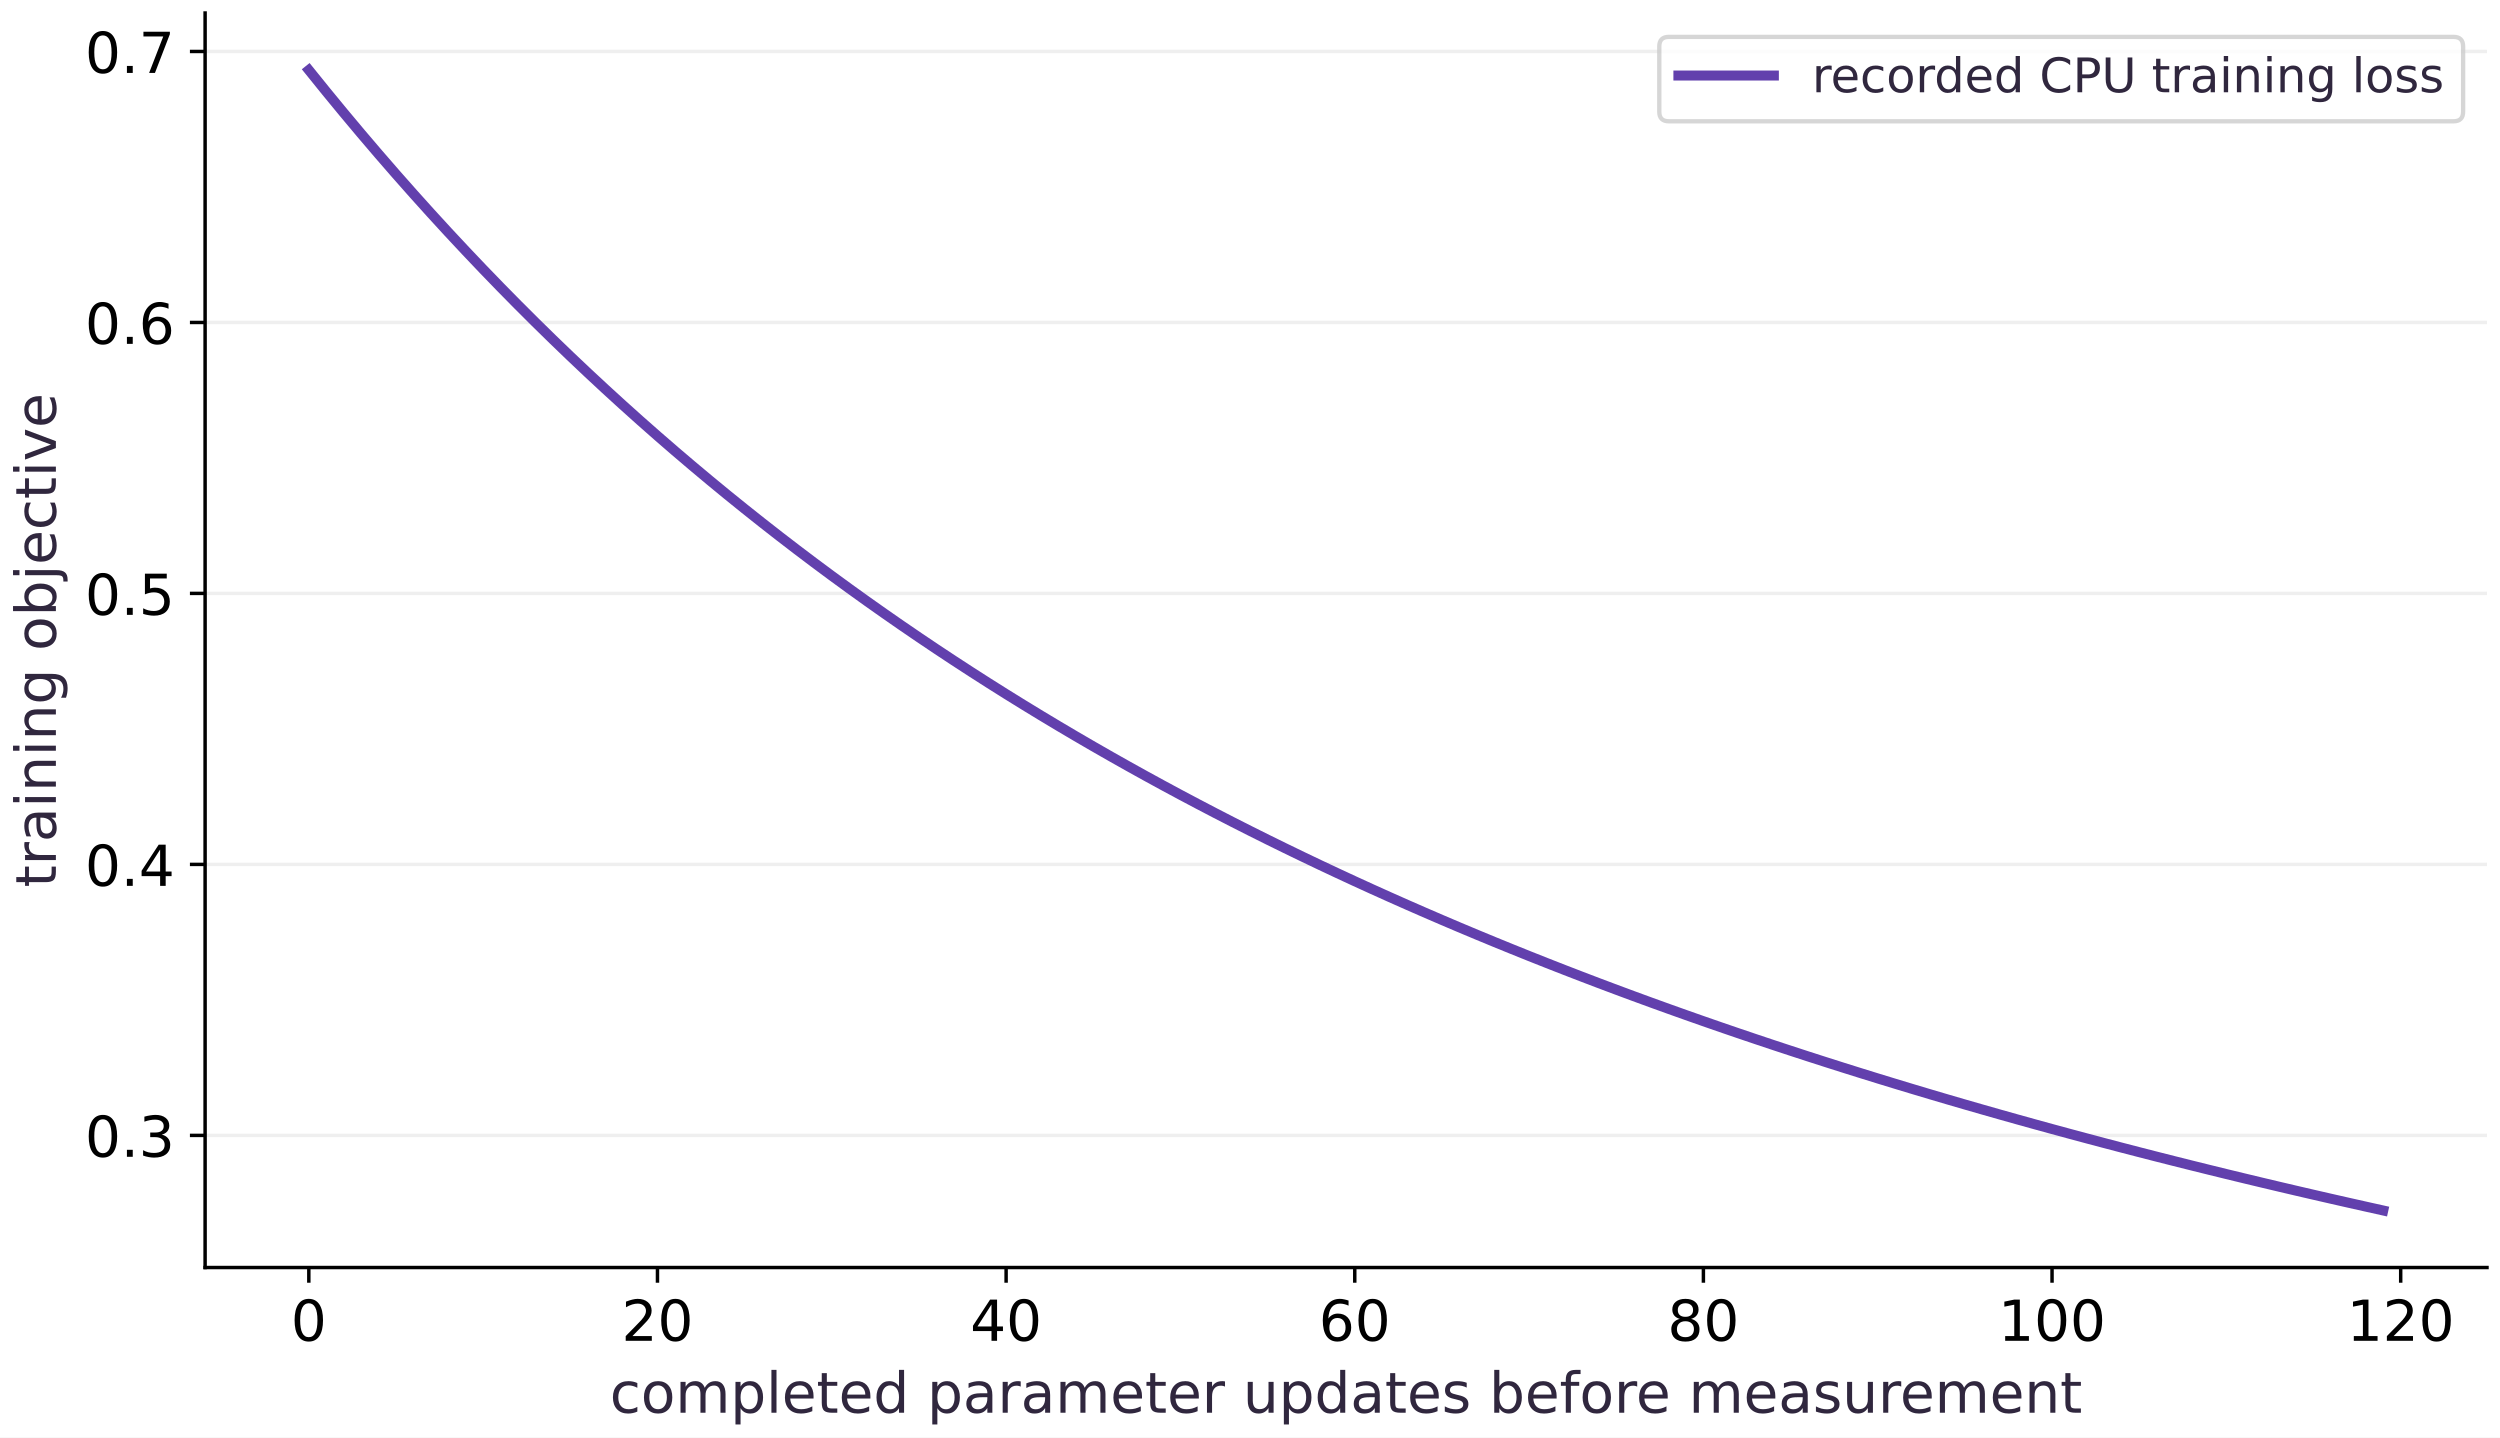
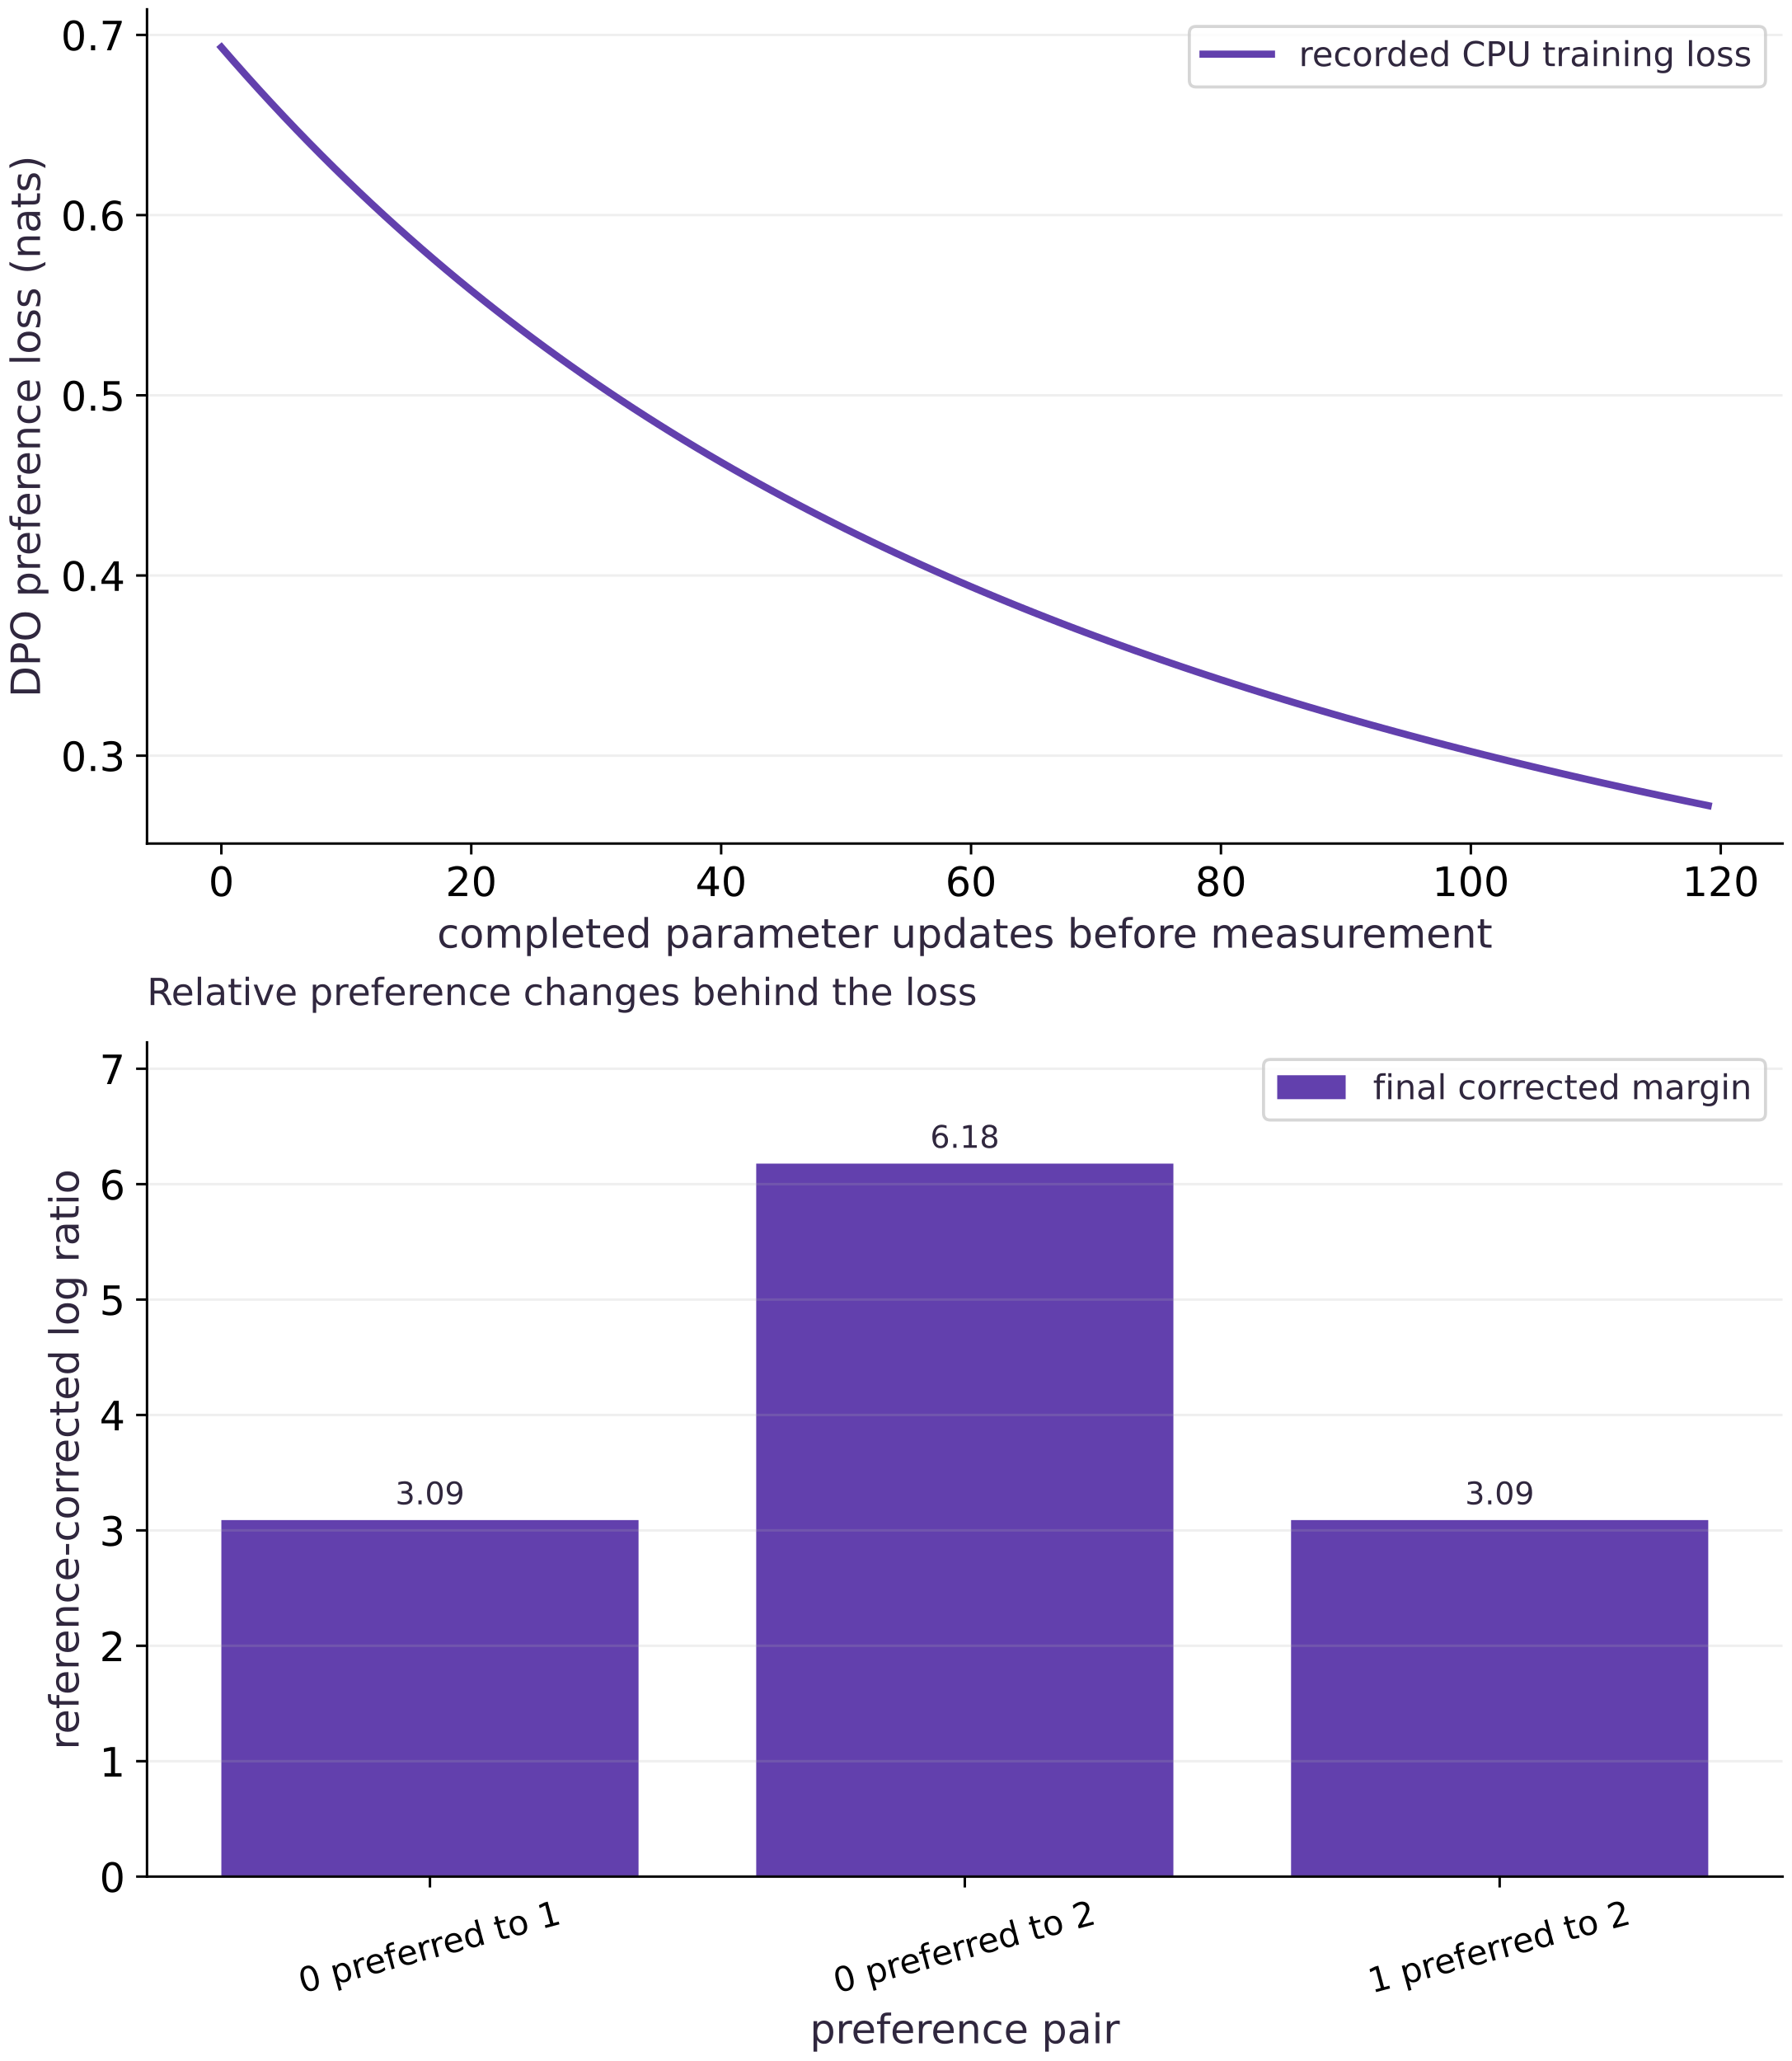
- <svg xmlns="http://www.w3.org/2000/svg" xmlns:xlink="http://www.w3.org/1999/xlink" width="576pt" height="331.2pt" viewBox="0 0 576 331.2" version="1.1">
+ <svg xmlns="http://www.w3.org/2000/svg" xmlns:xlink="http://www.w3.org/1999/xlink" width="576pt" height="662.4pt" viewBox="0 0 576 662.4" version="1.1">
  <defs>
    <style type="text/css">*{stroke-linejoin: round; stroke-linecap: butt}</style>
  </defs>
  <g id="figure_1">
    <g id="patch_1">
-       <path d="M 0 331.2  L 576 331.2  L 576 0  L 0 0  z " style="fill: #ffffff" />
+       <path d="M 0 662.4  L 576 662.4  L 576 0  L 0 0  z " style="fill: #ffffff" />
    </g>
    <g id="axes_1">
      <g id="patch_2">
-         <path d="M 47.256 292.037  L 573 292.037  L 573 3  L 47.256 3  z " style="fill: #ffffff" />
+         <path d="M 47.256 271.114  L 573 271.114  L 573 3  L 47.256 3  z " style="fill: #ffffff" />
      </g>
      <g id="matplotlib.axis_1">
        <g id="xtick_1">
          <g id="line2d_1">
            <defs>
              <path id="m3a3a79400b" d="M 0 0  L 0 3.5  " style="stroke: #000000; stroke-width: 0.8" />
            </defs>
            <g>
-               <use xlink:href="#m3a3a79400b" x="71.153" y="292.037" style="stroke: #000000; stroke-width: 0.8" />
+               <use xlink:href="#m3a3a79400b" x="71.153" y="271.114" style="stroke: #000000; stroke-width: 0.8" />
            </g>
          </g>
          <g id="text_1">
-             <text style="font-size: 13px; font-family: 'DejaVu Sans'; text-anchor: middle" x="71.153" y="308.915" transform="rotate(-0 71.15332 308.9146)">0</text>
+             <text style="font-size: 13px; font-family: 'DejaVu Sans'; text-anchor: middle" x="71.153" y="287.992" transform="rotate(-0 71.15332 287.9924)">0</text>
          </g>
        </g>
        <g id="xtick_2">
          <g id="line2d_2">
            <g>
-               <use xlink:href="#m3a3a79400b" x="151.481" y="292.037" style="stroke: #000000; stroke-width: 0.8" />
+               <use xlink:href="#m3a3a79400b" x="151.481" y="271.114" style="stroke: #000000; stroke-width: 0.8" />
            </g>
          </g>
          <g id="text_2">
-             <text style="font-size: 13px; font-family: 'DejaVu Sans'; text-anchor: middle" x="151.481" y="308.915" transform="rotate(-0 151.4809 308.9146)">20</text>
+             <text style="font-size: 13px; font-family: 'DejaVu Sans'; text-anchor: middle" x="151.481" y="287.992" transform="rotate(-0 151.4809 287.9924)">20</text>
          </g>
        </g>
        <g id="xtick_3">
          <g id="line2d_3">
            <g>
-               <use xlink:href="#m3a3a79400b" x="231.808" y="292.037" style="stroke: #000000; stroke-width: 0.8" />
+               <use xlink:href="#m3a3a79400b" x="231.808" y="271.114" style="stroke: #000000; stroke-width: 0.8" />
            </g>
          </g>
          <g id="text_3">
-             <text style="font-size: 13px; font-family: 'DejaVu Sans'; text-anchor: middle" x="231.808" y="308.915" transform="rotate(-0 231.8084 308.9146)">40</text>
+             <text style="font-size: 13px; font-family: 'DejaVu Sans'; text-anchor: middle" x="231.808" y="287.992" transform="rotate(-0 231.8084 287.9924)">40</text>
          </g>
        </g>
        <g id="xtick_4">
          <g id="line2d_4">
            <g>
-               <use xlink:href="#m3a3a79400b" x="312.136" y="292.037" style="stroke: #000000; stroke-width: 0.8" />
+               <use xlink:href="#m3a3a79400b" x="312.136" y="271.114" style="stroke: #000000; stroke-width: 0.8" />
            </g>
          </g>
          <g id="text_4">
-             <text style="font-size: 13px; font-family: 'DejaVu Sans'; text-anchor: middle" x="312.136" y="308.915" transform="rotate(-0 312.136 308.9146)">60</text>
+             <text style="font-size: 13px; font-family: 'DejaVu Sans'; text-anchor: middle" x="312.136" y="287.992" transform="rotate(-0 312.136 287.9924)">60</text>
          </g>
        </g>
        <g id="xtick_5">
          <g id="line2d_5">
            <g>
-               <use xlink:href="#m3a3a79400b" x="392.464" y="292.037" style="stroke: #000000; stroke-width: 0.8" />
+               <use xlink:href="#m3a3a79400b" x="392.464" y="271.114" style="stroke: #000000; stroke-width: 0.8" />
            </g>
          </g>
          <g id="text_5">
-             <text style="font-size: 13px; font-family: 'DejaVu Sans'; text-anchor: middle" x="392.464" y="308.915" transform="rotate(-0 392.4636 308.9146)">80</text>
+             <text style="font-size: 13px; font-family: 'DejaVu Sans'; text-anchor: middle" x="392.464" y="287.992" transform="rotate(-0 392.4636 287.9924)">80</text>
          </g>
        </g>
        <g id="xtick_6">
          <g id="line2d_6">
            <g>
-               <use xlink:href="#m3a3a79400b" x="472.791" y="292.037" style="stroke: #000000; stroke-width: 0.8" />
+               <use xlink:href="#m3a3a79400b" x="472.791" y="271.114" style="stroke: #000000; stroke-width: 0.8" />
            </g>
          </g>
          <g id="text_6">
-             <text style="font-size: 13px; font-family: 'DejaVu Sans'; text-anchor: middle" x="472.791" y="308.915" transform="rotate(-0 472.7911 308.9146)">100</text>
+             <text style="font-size: 13px; font-family: 'DejaVu Sans'; text-anchor: middle" x="472.791" y="287.992" transform="rotate(-0 472.7911 287.9924)">100</text>
          </g>
        </g>
        <g id="xtick_7">
          <g id="line2d_7">
            <g>
-               <use xlink:href="#m3a3a79400b" x="553.119" y="292.037" style="stroke: #000000; stroke-width: 0.8" />
+               <use xlink:href="#m3a3a79400b" x="553.119" y="271.114" style="stroke: #000000; stroke-width: 0.8" />
            </g>
          </g>
          <g id="text_7">
-             <text style="font-size: 13px; font-family: 'DejaVu Sans'; text-anchor: middle" x="553.119" y="308.915" transform="rotate(-0 553.1187 308.9146)">120</text>
+             <text style="font-size: 13px; font-family: 'DejaVu Sans'; text-anchor: middle" x="553.119" y="287.992" transform="rotate(-0 553.1187 287.9924)">120</text>
          </g>
        </g>
        <g id="text_8">
-           <text style="font-size: 13px; font-family: 'DejaVu Sans'; text-anchor: middle; fill: #30273e" x="310.128" y="325.496" transform="rotate(-0 310.1278 325.4962)">completed parameter updates before measurement</text>
+           <text style="font-size: 13px; font-family: 'DejaVu Sans'; text-anchor: middle; fill: #30273e" x="310.128" y="304.574" transform="rotate(-0 310.1278 304.574)">completed parameter updates before measurement</text>
        </g>
      </g>
      <g id="matplotlib.axis_2">
        <g id="ytick_1">
          <g id="line2d_8">
-             <path d="M 47.256 261.591  L 573 261.591  " clip-path="url(#p4a08c167de)" style="fill: none; stroke: #b0b0b0; stroke-opacity: 0.2; stroke-width: 0.8; stroke-linecap: square" />
+             <path d="M 47.256 242.873  L 573 242.873  " clip-path="url(#pd8391041f6)" style="fill: none; stroke: #b0b0b0; stroke-opacity: 0.2; stroke-width: 0.8; stroke-linecap: square" />
          </g>
          <g id="line2d_9">
            <defs>
              <path id="m356d4d3bf8" d="M 0 0  L -3.5 0  " style="stroke: #000000; stroke-width: 0.8" />
            </defs>
            <g>
-               <use xlink:href="#m356d4d3bf8" x="47.256" y="261.591" style="stroke: #000000; stroke-width: 0.8" />
+               <use xlink:href="#m356d4d3bf8" x="47.256" y="242.873" style="stroke: #000000; stroke-width: 0.8" />
            </g>
          </g>
          <g id="text_9">
-             <text style="font-size: 13px; font-family: 'DejaVu Sans'; text-anchor: end" x="40.256" y="266.53" transform="rotate(-0 40.25587 266.5299)">0.3</text>
+             <text style="font-size: 13px; font-family: 'DejaVu Sans'; text-anchor: end" x="40.256" y="247.812" transform="rotate(-0 40.25587 247.8116)">0.3</text>
          </g>
        </g>
        <g id="ytick_2">
          <g id="line2d_10">
-             <path d="M 47.256 199.158  L 573 199.158  " clip-path="url(#p4a08c167de)" style="fill: none; stroke: #b0b0b0; stroke-opacity: 0.2; stroke-width: 0.8; stroke-linecap: square" />
+             <path d="M 47.256 184.959  L 573 184.959  " clip-path="url(#pd8391041f6)" style="fill: none; stroke: #b0b0b0; stroke-opacity: 0.2; stroke-width: 0.8; stroke-linecap: square" />
          </g>
          <g id="line2d_11">
            <g>
-               <use xlink:href="#m356d4d3bf8" x="47.256" y="199.158" style="stroke: #000000; stroke-width: 0.8" />
+               <use xlink:href="#m356d4d3bf8" x="47.256" y="184.959" style="stroke: #000000; stroke-width: 0.8" />
            </g>
          </g>
          <g id="text_10">
-             <text style="font-size: 13px; font-family: 'DejaVu Sans'; text-anchor: end" x="40.256" y="204.097" transform="rotate(-0 40.25587 204.0971)">0.4</text>
+             <text style="font-size: 13px; font-family: 'DejaVu Sans'; text-anchor: end" x="40.256" y="189.898" transform="rotate(-0 40.25587 189.8981)">0.4</text>
          </g>
        </g>
        <g id="ytick_3">
          <g id="line2d_12">
-             <path d="M 47.256 136.725  L 573 136.725  " clip-path="url(#p4a08c167de)" style="fill: none; stroke: #b0b0b0; stroke-opacity: 0.2; stroke-width: 0.8; stroke-linecap: square" />
+             <path d="M 47.256 127.046  L 573 127.046  " clip-path="url(#pd8391041f6)" style="fill: none; stroke: #b0b0b0; stroke-opacity: 0.2; stroke-width: 0.8; stroke-linecap: square" />
          </g>
          <g id="line2d_13">
            <g>
-               <use xlink:href="#m356d4d3bf8" x="47.256" y="136.725" style="stroke: #000000; stroke-width: 0.8" />
+               <use xlink:href="#m356d4d3bf8" x="47.256" y="127.046" style="stroke: #000000; stroke-width: 0.8" />
            </g>
          </g>
          <g id="text_11">
-             <text style="font-size: 13px; font-family: 'DejaVu Sans'; text-anchor: end" x="40.256" y="141.664" transform="rotate(-0 40.25587 141.6644)">0.5</text>
+             <text style="font-size: 13px; font-family: 'DejaVu Sans'; text-anchor: end" x="40.256" y="131.985" transform="rotate(-0 40.25587 131.9845)">0.5</text>
          </g>
        </g>
        <g id="ytick_4">
          <g id="line2d_14">
-             <path d="M 47.256 74.293  L 573 74.293  " clip-path="url(#p4a08c167de)" style="fill: none; stroke: #b0b0b0; stroke-opacity: 0.2; stroke-width: 0.8; stroke-linecap: square" />
+             <path d="M 47.256 69.132  L 573 69.132  " clip-path="url(#pd8391041f6)" style="fill: none; stroke: #b0b0b0; stroke-opacity: 0.2; stroke-width: 0.8; stroke-linecap: square" />
          </g>
          <g id="line2d_15">
            <g>
-               <use xlink:href="#m356d4d3bf8" x="47.256" y="74.293" style="stroke: #000000; stroke-width: 0.8" />
+               <use xlink:href="#m356d4d3bf8" x="47.256" y="69.132" style="stroke: #000000; stroke-width: 0.8" />
            </g>
          </g>
          <g id="text_12">
-             <text style="font-size: 13px; font-family: 'DejaVu Sans'; text-anchor: end" x="40.256" y="79.232" transform="rotate(-0 40.25587 79.2316)">0.6</text>
+             <text style="font-size: 13px; font-family: 'DejaVu Sans'; text-anchor: end" x="40.256" y="74.071" transform="rotate(-0 40.25587 74.07103)">0.6</text>
          </g>
        </g>
        <g id="ytick_5">
          <g id="line2d_16">
-             <path d="M 47.256 11.86  L 573 11.86  " clip-path="url(#p4a08c167de)" style="fill: none; stroke: #b0b0b0; stroke-opacity: 0.2; stroke-width: 0.8; stroke-linecap: square" />
+             <path d="M 47.256 11.219  L 573 11.219  " clip-path="url(#pd8391041f6)" style="fill: none; stroke: #b0b0b0; stroke-opacity: 0.2; stroke-width: 0.8; stroke-linecap: square" />
          </g>
          <g id="line2d_17">
            <g>
-               <use xlink:href="#m356d4d3bf8" x="47.256" y="11.86" style="stroke: #000000; stroke-width: 0.8" />
+               <use xlink:href="#m356d4d3bf8" x="47.256" y="11.219" style="stroke: #000000; stroke-width: 0.8" />
            </g>
          </g>
          <g id="text_13">
-             <text style="font-size: 13px; font-family: 'DejaVu Sans'; text-anchor: end" x="40.256" y="16.799" transform="rotate(-0 40.25587 16.79884)">0.7</text>
+             <text style="font-size: 13px; font-family: 'DejaVu Sans'; text-anchor: end" x="40.256" y="16.158" transform="rotate(-0 40.25587 16.15753)">0.7</text>
          </g>
        </g>
        <g id="text_14">
-           <text style="font-size: 13px; font-family: 'DejaVu Sans'; text-anchor: middle; fill: #30273e" x="12.878" y="147.518" transform="rotate(-90 12.87821 147.5184)">training objective</text>
+           <text style="font-size: 13px; font-family: 'DejaVu Sans'; text-anchor: middle; fill: #30273e" x="12.878" y="137.057" transform="rotate(-90 12.87821 137.0574)">DPO preference loss (nats)</text>
        </g>
      </g>
      <g id="line2d_18">
-         <path d="M 71.153 16.138  L 75.17 21.11  L 79.186 25.993  L 83.202 30.789  L 87.219 35.499  L 91.235 40.124  L 95.252 44.667  L 99.268 49.129  L 103.284 53.511  L 107.301 57.815  L 111.317 62.042  L 115.333 66.195  L 119.35 70.274  L 123.366 74.28  L 127.383 78.216  L 131.399 82.083  L 135.415 85.882  L 139.432 89.615  L 143.448 93.282  L 147.464 96.885  L 151.481 100.426  L 155.497 103.906  L 159.514 107.325  L 163.53 110.686  L 167.546 113.99  L 171.563 117.237  L 175.579 120.428  L 179.596 123.566  L 183.612 126.651  L 187.628 129.684  L 191.645 132.666  L 195.661 135.598  L 199.677 138.482  L 203.694 141.318  L 207.71 144.107  L 211.727 146.851  L 215.743 149.55  L 219.759 152.205  L 223.776 154.818  L 227.792 157.388  L 231.808 159.917  L 235.825 162.406  L 239.841 164.855  L 243.858 167.265  L 247.874 169.638  L 251.89 171.974  L 255.907 174.273  L 259.923 176.537  L 263.939 178.766  L 267.956 180.961  L 271.972 183.122  L 275.989 185.251  L 280.005 187.348  L 284.021 189.413  L 288.038 191.447  L 292.054 193.451  L 296.07 195.425  L 300.087 197.371  L 304.103 199.288  L 308.12 201.177  L 312.136 203.039  L 316.152 204.874  L 320.169 206.682  L 324.185 208.465  L 328.202 210.223  L 332.218 211.956  L 336.234 213.665  L 340.251 215.35  L 344.267 217.012  L 348.283 218.65  L 352.3 220.267  L 356.316 221.861  L 360.333 223.434  L 364.349 224.985  L 368.365 226.516  L 372.382 228.026  L 376.398 229.516  L 380.414 230.987  L 384.431 232.438  L 388.447 233.87  L 392.464 235.284  L 396.48 236.68  L 400.496 238.057  L 404.513 239.417  L 408.529 240.76  L 412.545 242.085  L 416.562 243.395  L 420.578 244.687  L 424.595 245.964  L 428.611 247.225  L 432.627 248.47  L 436.644 249.7  L 440.66 250.915  L 444.676 252.116  L 448.693 253.302  L 452.709 254.474  L 456.726 255.631  L 460.742 256.775  L 464.758 257.906  L 468.775 259.023  L 472.791 260.128  L 476.808 261.219  L 480.824 262.298  L 484.84 263.364  L 488.857 264.419  L 492.873 265.461  L 496.889 266.492  L 500.906 267.511  L 504.922 268.518  L 508.939 269.514  L 512.955 270.5  L 516.971 271.474  L 520.988 272.438  L 525.004 273.391  L 529.02 274.334  L 533.037 275.267  L 537.053 276.189  L 541.07 277.102  L 545.086 278.005  L 549.102 278.899  " clip-path="url(#p4a08c167de)" style="fill: none; stroke: #6240ad; stroke-width: 2.3; stroke-linecap: square" />
+         <path d="M 71.153 15.187  L 75.17 19.799  L 79.186 24.329  L 83.202 28.778  L 87.219 33.146  L 91.235 37.437  L 95.252 41.651  L 99.268 45.79  L 103.284 49.854  L 107.301 53.847  L 111.317 57.768  L 115.333 61.62  L 119.35 65.404  L 123.366 69.121  L 127.383 72.772  L 131.399 76.359  L 135.415 79.883  L 139.432 83.345  L 143.448 86.747  L 147.464 90.089  L 151.481 93.374  L 155.497 96.602  L 159.514 99.774  L 163.53 102.891  L 167.546 105.956  L 171.563 108.967  L 175.579 111.928  L 179.596 114.839  L 183.612 117.7  L 187.628 120.513  L 191.645 123.28  L 195.661 126  L 199.677 128.675  L 203.694 131.306  L 207.71 133.893  L 211.727 136.438  L 215.743 138.942  L 219.759 141.405  L 223.776 143.828  L 227.792 146.212  L 231.808 148.558  L 235.825 150.867  L 239.841 153.139  L 243.858 155.375  L 247.874 157.576  L 251.89 159.743  L 255.907 161.876  L 259.923 163.976  L 263.939 166.043  L 267.956 168.079  L 271.972 170.084  L 275.989 172.059  L 280.005 174.003  L 284.021 175.919  L 288.038 177.806  L 292.054 179.665  L 296.07 181.496  L 300.087 183.301  L 304.103 185.079  L 308.12 186.832  L 312.136 188.559  L 316.152 190.261  L 320.169 191.939  L 324.185 193.593  L 328.202 195.223  L 332.218 196.831  L 336.234 198.416  L 340.251 199.979  L 344.267 201.52  L 348.283 203.04  L 352.3 204.54  L 356.316 206.019  L 360.333 207.477  L 364.349 208.917  L 368.365 210.336  L 372.382 211.737  L 376.398 213.12  L 380.414 214.484  L 384.431 215.83  L 388.447 217.159  L 392.464 218.47  L 396.48 219.764  L 400.496 221.042  L 404.513 222.304  L 408.529 223.549  L 412.545 224.779  L 416.562 225.993  L 420.578 227.193  L 424.595 228.377  L 428.611 229.546  L 432.627 230.702  L 436.644 231.843  L 440.66 232.97  L 444.676 234.083  L 448.693 235.183  L 452.709 236.27  L 456.726 237.344  L 460.742 238.406  L 464.758 239.454  L 468.775 240.491  L 472.791 241.515  L 476.808 242.528  L 480.824 243.528  L 484.84 244.518  L 488.857 245.496  L 492.873 246.463  L 496.889 247.419  L 500.906 248.364  L 504.922 249.298  L 508.939 250.223  L 512.955 251.136  L 516.971 252.04  L 520.988 252.934  L 525.004 253.819  L 529.02 254.693  L 533.037 255.558  L 537.053 256.414  L 541.07 257.261  L 545.086 258.099  L 549.102 258.927  " clip-path="url(#pd8391041f6)" style="fill: none; stroke: #6240ad; stroke-width: 2.3; stroke-linecap: square" />
      </g>
      <g id="patch_3">
-         <path d="M 47.256 292.037  L 47.256 3  " style="fill: none; stroke: #000000; stroke-width: 0.8; stroke-linejoin: miter; stroke-linecap: square" />
+         <path d="M 47.256 271.114  L 47.256 3  " style="fill: none; stroke: #000000; stroke-width: 0.8; stroke-linejoin: miter; stroke-linecap: square" />
      </g>
      <g id="patch_4">
-         <path d="M 47.256 292.037  L 573 292.037  " style="fill: none; stroke: #000000; stroke-width: 0.8; stroke-linejoin: miter; stroke-linecap: square" />
+         <path d="M 47.256 271.114  L 573 271.114  " style="fill: none; stroke: #000000; stroke-width: 0.8; stroke-linejoin: miter; stroke-linecap: square" />
      </g>
      <g id="legend_1">
        <g id="patch_5">
          <path d="M 384.501 27.946  L 565.3 27.946  Q 567.5 27.946 567.5 25.746  L 567.5 10.7  Q 567.5 8.5 565.3 8.5  L 384.501 8.5  Q 382.301 8.5 382.301 10.7  L 382.301 25.746  Q 382.301 27.946 384.501 27.946  z " style="fill: #ffffff; opacity: 0.8; stroke: #cccccc; stroke-linejoin: miter" />
        </g>
        <g id="line2d_19">
          <path d="M 386.701 17.409  L 397.701 17.409  L 408.701 17.409  " style="fill: none; stroke: #6240ad; stroke-width: 2.3; stroke-linecap: square" />
        </g>
        <g id="text_15">
          <text style="font-size: 11px; font-family: 'DejaVu Sans'; text-anchor: start; fill: #30273e" x="417.501" y="21.259" transform="rotate(-0 417.501 21.25852)">recorded CPU training loss</text>
        </g>
      </g>
    </g>
+     <g id="axes_2">
+       <g id="patch_6">
+         <path d="M 47.256 603.134  L 573 603.134  L 573 335.02  L 47.256 335.02  z " style="fill: #ffffff" />
+       </g>
+       <g id="patch_7">
+         <path d="M 71.153 603.134  L 205.254 603.134  L 205.254 488.555  L 71.153 488.555  z " clip-path="url(#p5e510b09dd)" style="fill: #6240ad" />
+       </g>
+       <g id="patch_8">
+         <path d="M 243.077 603.134  L 377.178 603.134  L 377.178 373.976  L 243.077 373.976  z " clip-path="url(#p5e510b09dd)" style="fill: #6240ad" />
+       </g>
+       <g id="patch_9">
+         <path d="M 415.002 603.134  L 549.102 603.134  L 549.102 488.555  L 415.002 488.555  z " clip-path="url(#p5e510b09dd)" style="fill: #6240ad" />
+       </g>
+       <g id="matplotlib.axis_3">
+         <g id="xtick_8">
+           <g id="line2d_20">
+             <g>
+               <use xlink:href="#m3a3a79400b" x="138.204" y="603.134" style="stroke: #000000; stroke-width: 0.8" />
+             </g>
+           </g>
+           <g id="text_16">
+             <text style="font-size: 11px; font-family: 'DejaVu Sans'" transform="translate(97.18834 640.6085) rotate(-15)">0 preferred to 1</text>
+           </g>
+         </g>
+         <g id="xtick_9">
+           <g id="line2d_21">
+             <g>
+               <use xlink:href="#m3a3a79400b" x="310.128" y="603.134" style="stroke: #000000; stroke-width: 0.8" />
+             </g>
+           </g>
+           <g id="text_17">
+             <text style="font-size: 11px; font-family: 'DejaVu Sans'" transform="translate(269.1124 640.6085) rotate(-15)">0 preferred to 2</text>
+           </g>
+         </g>
+         <g id="xtick_10">
+           <g id="line2d_22">
+             <g>
+               <use xlink:href="#m3a3a79400b" x="482.052" y="603.134" style="stroke: #000000; stroke-width: 0.8" />
+             </g>
+           </g>
+           <g id="text_18">
+             <text style="font-size: 11px; font-family: 'DejaVu Sans'" transform="translate(441.0365 640.6085) rotate(-15)">1 preferred to 2</text>
+           </g>
+         </g>
+         <g id="text_19">
+           <text style="font-size: 13px; font-family: 'DejaVu Sans'; text-anchor: middle; fill: #30273e" x="310.128" y="656.696" transform="rotate(-0 310.1278 656.6962)">preference pair</text>
+         </g>
+       </g>
+       <g id="matplotlib.axis_4">
+         <g id="ytick_6">
+           <g id="line2d_23">
+             <path d="M 47.256 603.134  L 573 603.134  " clip-path="url(#p5e510b09dd)" style="fill: none; stroke: #b0b0b0; stroke-opacity: 0.2; stroke-width: 0.8; stroke-linecap: square" />
+           </g>
+           <g id="line2d_24">
+             <g>
+               <use xlink:href="#m356d4d3bf8" x="47.256" y="603.134" style="stroke: #000000; stroke-width: 0.8" />
+             </g>
+           </g>
+           <g id="text_20">
+             <text style="font-size: 13px; font-family: 'DejaVu Sans'; text-anchor: end" x="40.256" y="608.073" transform="rotate(-0 40.25587 608.0729)">0</text>
+           </g>
+         </g>
+         <g id="ytick_7">
+           <g id="line2d_25">
+             <path d="M 47.256 566.042  L 573 566.042  " clip-path="url(#p5e510b09dd)" style="fill: none; stroke: #b0b0b0; stroke-opacity: 0.2; stroke-width: 0.8; stroke-linecap: square" />
+           </g>
+           <g id="line2d_26">
+             <g>
+               <use xlink:href="#m356d4d3bf8" x="47.256" y="566.042" style="stroke: #000000; stroke-width: 0.8" />
+             </g>
+           </g>
+           <g id="text_21">
+             <text style="font-size: 13px; font-family: 'DejaVu Sans'; text-anchor: end" x="40.256" y="570.981" transform="rotate(-0 40.25587 570.9808)">1</text>
+           </g>
+         </g>
+         <g id="ytick_8">
+           <g id="line2d_27">
+             <path d="M 47.256 528.95  L 573 528.95  " clip-path="url(#p5e510b09dd)" style="fill: none; stroke: #b0b0b0; stroke-opacity: 0.2; stroke-width: 0.8; stroke-linecap: square" />
+           </g>
+           <g id="line2d_28">
+             <g>
+               <use xlink:href="#m356d4d3bf8" x="47.256" y="528.95" style="stroke: #000000; stroke-width: 0.8" />
+             </g>
+           </g>
+           <g id="text_22">
+             <text style="font-size: 13px; font-family: 'DejaVu Sans'; text-anchor: end" x="40.256" y="533.889" transform="rotate(-0 40.25587 533.8886)">2</text>
+           </g>
+         </g>
+         <g id="ytick_9">
+           <g id="line2d_29">
+             <path d="M 47.256 491.857  L 573 491.857  " clip-path="url(#p5e510b09dd)" style="fill: none; stroke: #b0b0b0; stroke-opacity: 0.2; stroke-width: 0.8; stroke-linecap: square" />
+           </g>
+           <g id="line2d_30">
+             <g>
+               <use xlink:href="#m356d4d3bf8" x="47.256" y="491.857" style="stroke: #000000; stroke-width: 0.8" />
+             </g>
+           </g>
+           <g id="text_23">
+             <text style="font-size: 13px; font-family: 'DejaVu Sans'; text-anchor: end" x="40.256" y="496.796" transform="rotate(-0 40.25587 496.7965)">3</text>
+           </g>
+         </g>
+         <g id="ytick_10">
+           <g id="line2d_31">
+             <path d="M 47.256 454.765  L 573 454.765  " clip-path="url(#p5e510b09dd)" style="fill: none; stroke: #b0b0b0; stroke-opacity: 0.2; stroke-width: 0.8; stroke-linecap: square" />
+           </g>
+           <g id="line2d_32">
+             <g>
+               <use xlink:href="#m356d4d3bf8" x="47.256" y="454.765" style="stroke: #000000; stroke-width: 0.8" />
+             </g>
+           </g>
+           <g id="text_24">
+             <text style="font-size: 13px; font-family: 'DejaVu Sans'; text-anchor: end" x="40.256" y="459.704" transform="rotate(-0 40.25587 459.7043)">4</text>
+           </g>
+         </g>
+         <g id="ytick_11">
+           <g id="line2d_33">
+             <path d="M 47.256 417.673  L 573 417.673  " clip-path="url(#p5e510b09dd)" style="fill: none; stroke: #b0b0b0; stroke-opacity: 0.2; stroke-width: 0.8; stroke-linecap: square" />
+           </g>
+           <g id="line2d_34">
+             <g>
+               <use xlink:href="#m356d4d3bf8" x="47.256" y="417.673" style="stroke: #000000; stroke-width: 0.8" />
+             </g>
+           </g>
+           <g id="text_25">
+             <text style="font-size: 13px; font-family: 'DejaVu Sans'; text-anchor: end" x="40.256" y="422.612" transform="rotate(-0 40.25587 422.6121)">5</text>
+           </g>
+         </g>
+         <g id="ytick_12">
+           <g id="line2d_35">
+             <path d="M 47.256 380.581  L 573 380.581  " clip-path="url(#p5e510b09dd)" style="fill: none; stroke: #b0b0b0; stroke-opacity: 0.2; stroke-width: 0.8; stroke-linecap: square" />
+           </g>
+           <g id="line2d_36">
+             <g>
+               <use xlink:href="#m356d4d3bf8" x="47.256" y="380.581" style="stroke: #000000; stroke-width: 0.8" />
+             </g>
+           </g>
+           <g id="text_26">
+             <text style="font-size: 13px; font-family: 'DejaVu Sans'; text-anchor: end" x="40.256" y="385.52" transform="rotate(-0 40.25587 385.52)">6</text>
+           </g>
+         </g>
+         <g id="ytick_13">
+           <g id="line2d_37">
+             <path d="M 47.256 343.489  L 573 343.489  " clip-path="url(#p5e510b09dd)" style="fill: none; stroke: #b0b0b0; stroke-opacity: 0.2; stroke-width: 0.8; stroke-linecap: square" />
+           </g>
+           <g id="line2d_38">
+             <g>
+               <use xlink:href="#m356d4d3bf8" x="47.256" y="343.489" style="stroke: #000000; stroke-width: 0.8" />
+             </g>
+           </g>
+           <g id="text_27">
+             <text style="font-size: 13px; font-family: 'DejaVu Sans'; text-anchor: end" x="40.256" y="348.428" transform="rotate(-0 40.25587 348.4278)">7</text>
+           </g>
+         </g>
+         <g id="text_28">
+           <text style="font-size: 13px; font-family: 'DejaVu Sans'; text-anchor: middle; fill: #30273e" x="25.281" y="469.077" transform="rotate(-90 25.28102 469.0768)">reference-corrected log ratio</text>
+         </g>
+       </g>
+       <g id="patch_10">
+         <path d="M 47.256 603.134  L 47.256 335.02  " style="fill: none; stroke: #000000; stroke-width: 0.8; stroke-linejoin: miter; stroke-linecap: square" />
+       </g>
+       <g id="patch_11">
+         <path d="M 47.256 603.134  L 573 603.134  " style="fill: none; stroke: #000000; stroke-width: 0.8; stroke-linejoin: miter; stroke-linecap: square" />
+       </g>
+       <g id="text_29">
+         <text style="font-size: 10px; font-family: 'DejaVu Sans'; text-anchor: middle; fill: #30273e" x="138.204" y="483.476" transform="rotate(-0 138.2037 483.4755)">3.09</text>
+       </g>
+       <g id="text_30">
+         <text style="font-size: 10px; font-family: 'DejaVu Sans'; text-anchor: middle; fill: #30273e" x="310.128" y="368.897" transform="rotate(-0 310.1278 368.8968)">6.18</text>
+       </g>
+       <g id="text_31">
+         <text style="font-size: 10px; font-family: 'DejaVu Sans'; text-anchor: middle; fill: #30273e" x="482.052" y="483.476" transform="rotate(-0 482.0519 483.4755)">3.09</text>
+       </g>
+       <g id="text_32">
+         <text style="font-size: 12px; font-family: 'DejaVu Sans'; text-anchor: start; fill: #30273e" x="47.256" y="323.02" transform="rotate(-0 47.25587 323.0197)">Relative preference changes behind the loss</text>
+       </g>
+       <g id="legend_2">
+         <g id="patch_12">
+           <path d="M 408.352 359.966  L 565.3 359.966  Q 567.5 359.966 567.5 357.766  L 567.5 342.72  Q 567.5 340.52 565.3 340.52  L 408.352 340.52  Q 406.152 340.52 406.152 342.72  L 406.152 357.766  Q 406.152 359.966 408.352 359.966  z " style="fill: #ffffff; opacity: 0.8; stroke: #cccccc; stroke-linejoin: miter" />
+         </g>
+         <g id="patch_13">
+           <path d="M 410.552 353.278  L 432.552 353.278  L 432.552 345.578  L 410.552 345.578  z " style="fill: #6240ad" />
+         </g>
+         <g id="text_33">
+           <text style="font-size: 11px; font-family: 'DejaVu Sans'; text-anchor: start; fill: #30273e" x="441.352" y="353.278" transform="rotate(-0 441.3521 353.278)">final corrected margin</text>
+         </g>
+       </g>
+     </g>
  </g>
  <defs>
-     <clipPath id="p4a08c167de">
-       <rect x="47.256" y="3" width="525.744" height="289.036" />
+     <clipPath id="pd8391041f6">
+       <rect x="47.256" y="3" width="525.744" height="268.114" />
+     </clipPath>
+     <clipPath id="p5e510b09dd">
+       <rect x="47.256" y="335.02" width="525.744" height="268.114" />
    </clipPath>
  </defs>
</svg>
